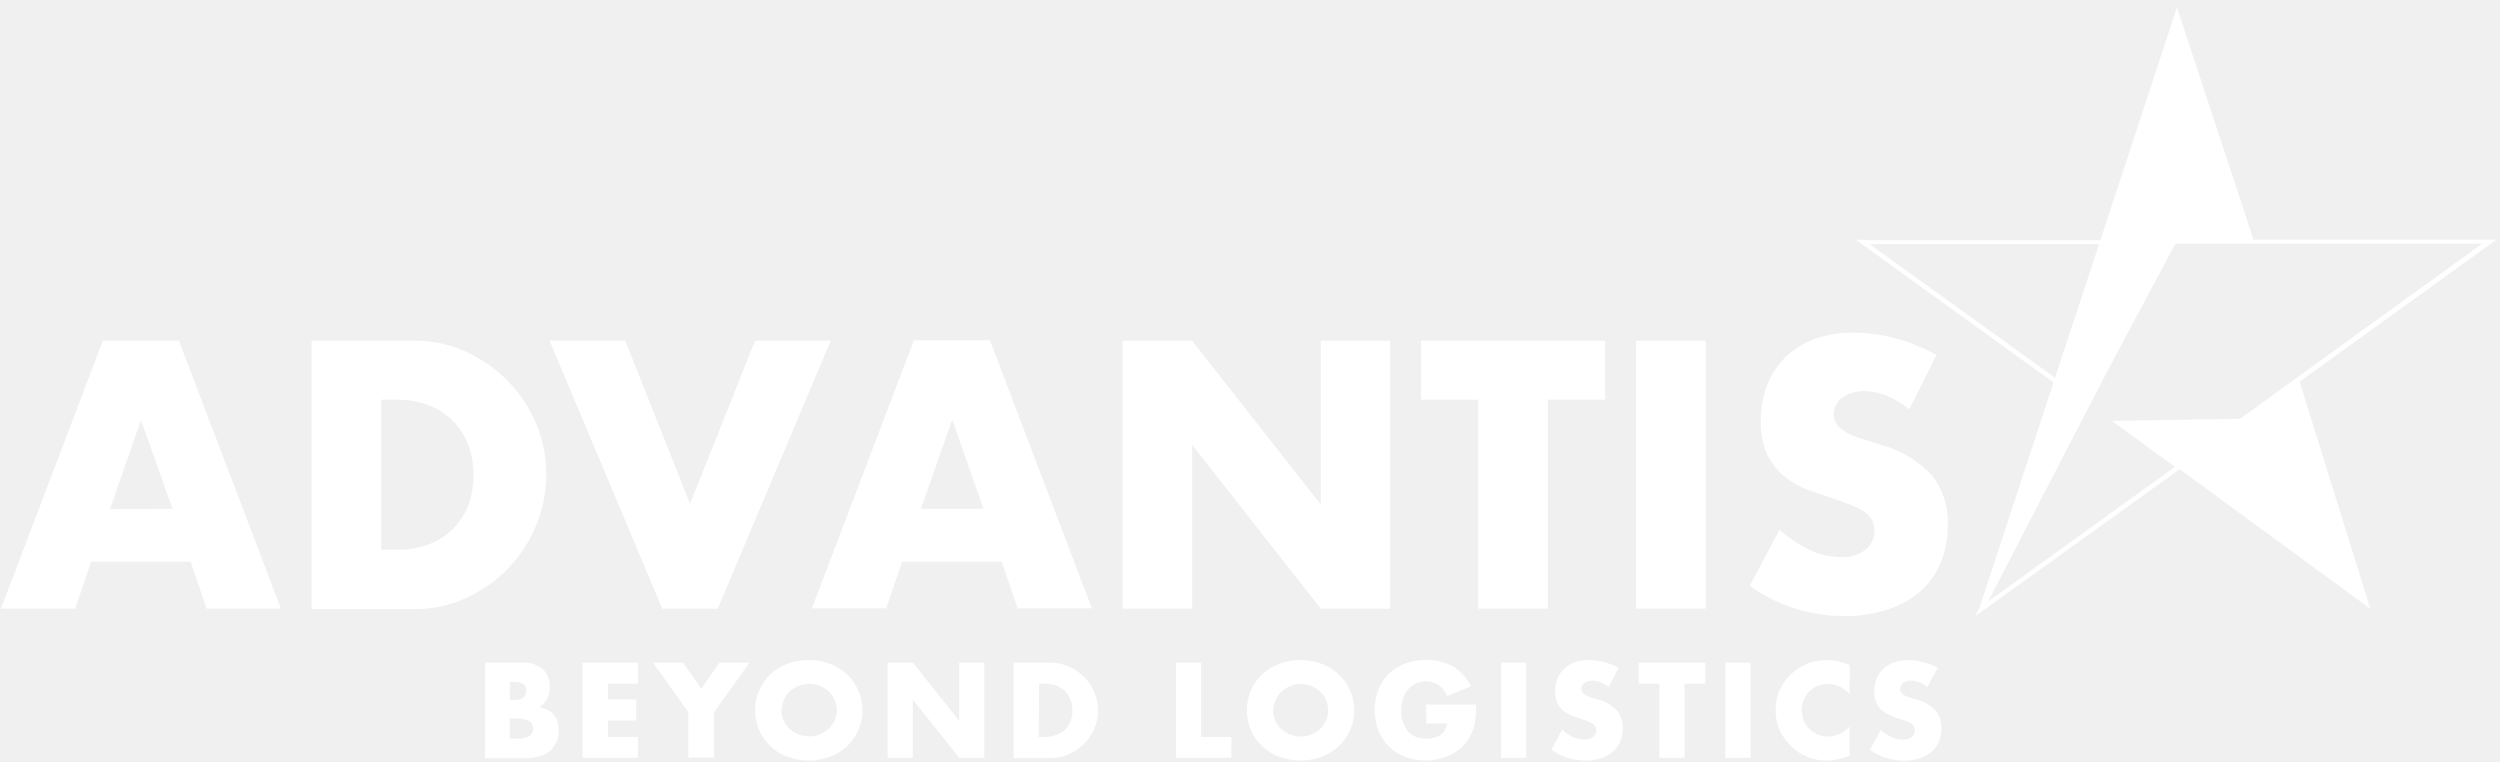
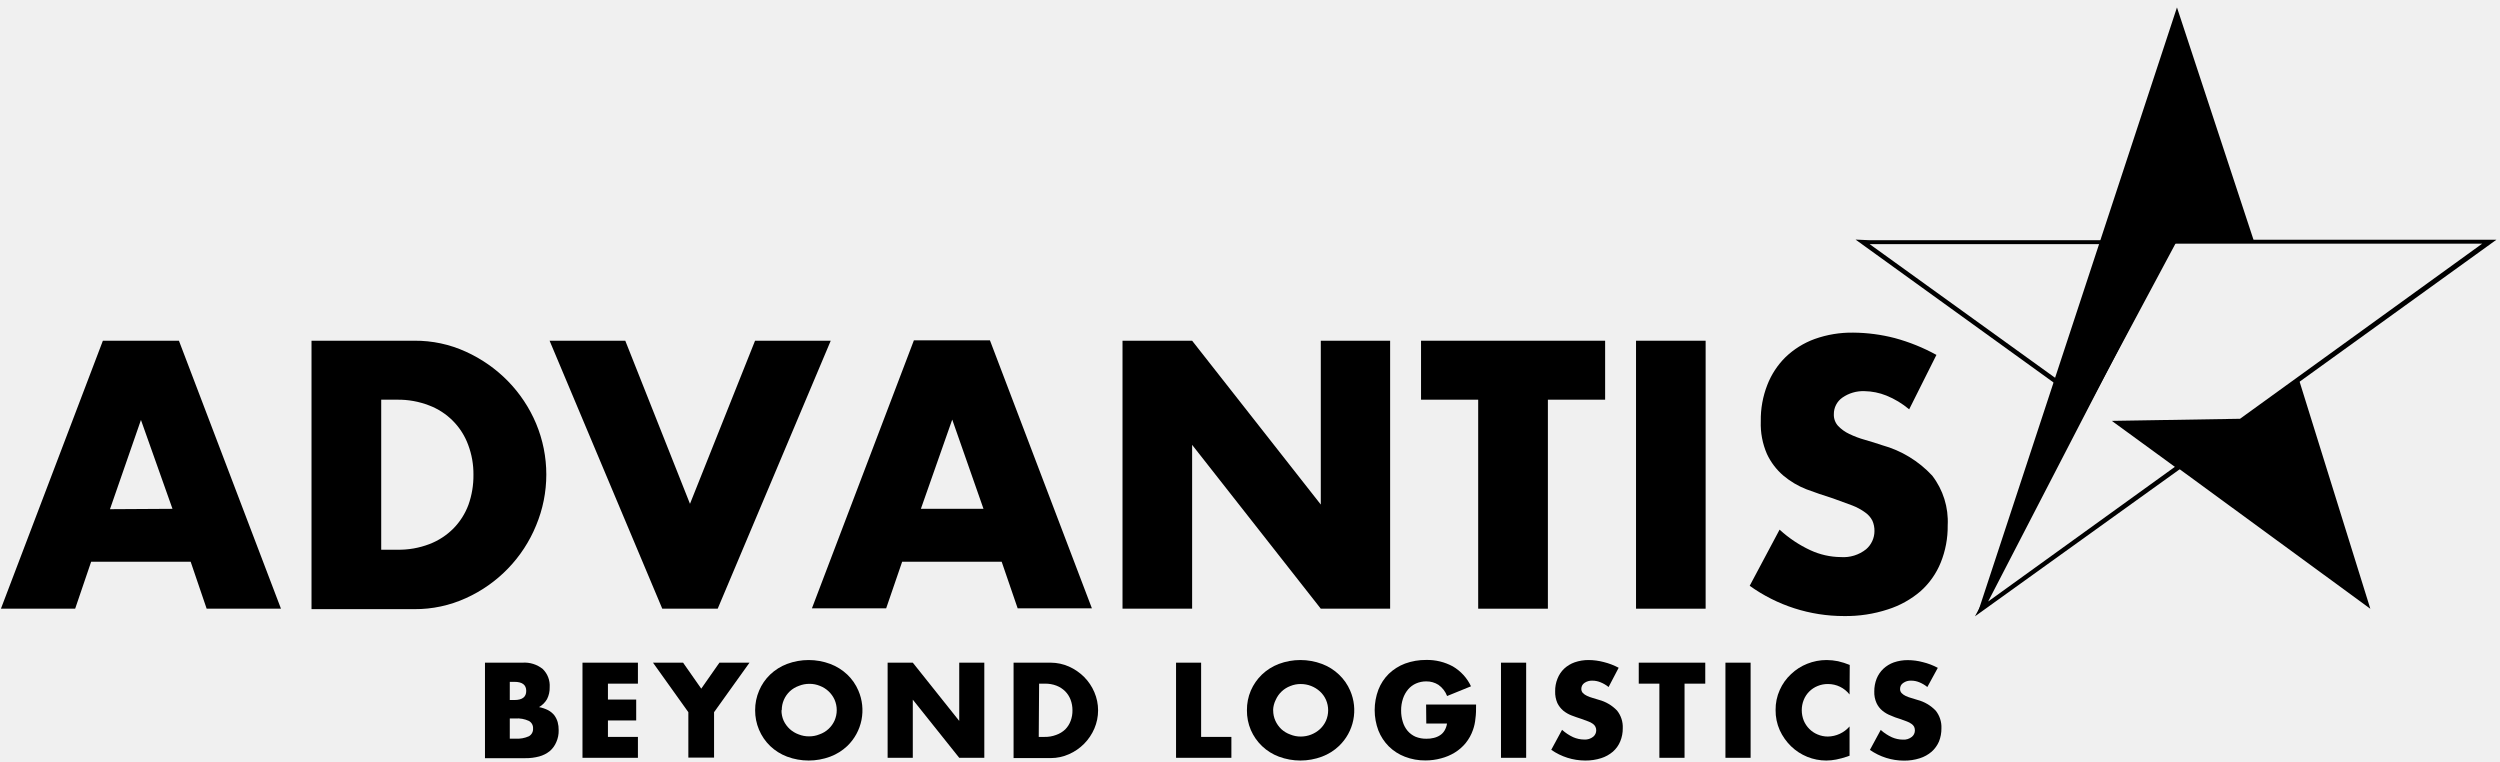
<svg xmlns="http://www.w3.org/2000/svg" width="312" height="95" viewBox="0 0 312 95" fill="none">
  <g clip-path="url(#clip0_2192_3058)">
-     <path d="M23.794 70.102H11.376L9.38 75.965H0.115L12.839 42.522H22.331L35.066 75.965H25.79L23.794 70.102ZM21.526 63.501L17.591 52.41L13.724 63.547L21.526 63.501Z" fill="white" />
-     <path d="M38.877 42.521H51.737C53.947 42.505 56.135 42.974 58.144 43.894C60.102 44.781 61.878 46.023 63.384 47.557C64.883 49.092 66.08 50.897 66.911 52.875C67.749 54.886 68.18 57.042 68.18 59.22C68.18 61.398 67.749 63.555 66.911 65.565C65.265 69.597 62.135 72.844 58.167 74.638C56.143 75.565 53.941 76.037 51.714 76.021H38.877V42.521ZM47.575 68.605H49.571C50.946 68.632 52.313 68.393 53.597 67.901C54.721 67.47 55.742 66.805 56.591 65.951C57.414 65.11 58.052 64.106 58.462 63.002C58.891 61.794 59.102 60.519 59.086 59.237C59.098 57.967 58.875 56.706 58.428 55.518C58.016 54.395 57.367 53.375 56.525 52.526C55.684 51.677 54.67 51.019 53.551 50.596C52.279 50.104 50.924 49.862 49.56 49.881H47.575V68.605Z" fill="white" />
-     <path d="M78.035 42.522L86.11 62.878L94.23 42.522H103.676L89.569 75.965H82.651L68.589 42.522H78.035Z" fill="white" />
-     <path d="M125.008 70.101H112.59L110.594 75.919H101.329L114.053 42.476H123.545L136.269 75.919H127.004L125.008 70.101ZM122.74 63.501L118.839 52.365L114.926 63.501H122.74Z" fill="white" />
-     <path d="M140.09 75.965V42.522H148.777L164.835 62.968V42.522H173.488V75.965H164.835L148.777 55.518V75.965H140.09Z" fill="white" />
-     <path d="M193.176 49.881V75.965H184.478V49.881H177.345V42.522H200.32V49.881H193.176Z" fill="white" />
-     <path d="M212.863 42.522H204.176V75.965H212.863V42.522Z" fill="white" />
-     <path d="M238.265 51.084C237.415 50.368 236.458 49.79 235.43 49.371C234.557 49.019 233.627 48.83 232.685 48.816C231.704 48.779 230.737 49.061 229.93 49.621C229.596 49.854 229.325 50.164 229.139 50.526C228.953 50.888 228.859 51.289 228.864 51.696C228.842 52.235 229.034 52.76 229.397 53.159C229.796 53.575 230.269 53.913 230.791 54.157C231.422 54.461 232.079 54.708 232.753 54.894C233.468 55.098 234.194 55.325 234.897 55.563C237.286 56.224 239.446 57.535 241.134 59.351C242.503 61.124 243.191 63.329 243.073 65.565C243.094 67.158 242.798 68.739 242.2 70.215C241.646 71.583 240.785 72.805 239.682 73.787C238.487 74.809 237.099 75.581 235.6 76.055C233.833 76.634 231.981 76.913 230.122 76.883C225.903 76.888 221.79 75.567 218.362 73.107L222.093 66.098C223.237 67.152 224.538 68.02 225.949 68.673C227.133 69.221 228.421 69.51 229.725 69.523C230.865 69.608 231.995 69.26 232.889 68.548C233.216 68.267 233.478 67.919 233.658 67.527C233.838 67.136 233.932 66.711 233.933 66.28C233.942 65.831 233.853 65.386 233.672 64.976C233.462 64.567 233.154 64.216 232.776 63.955C232.28 63.595 231.738 63.301 231.166 63.082C230.5 62.825 229.695 62.53 228.75 62.197C227.616 61.846 226.482 61.449 225.439 61.063C224.392 60.653 223.419 60.075 222.558 59.351C221.695 58.61 220.999 57.694 220.517 56.663C219.957 55.373 219.693 53.974 219.746 52.569C219.719 51.018 219.997 49.477 220.562 48.033C221.066 46.733 221.839 45.554 222.83 44.574C223.873 43.573 225.113 42.801 226.471 42.306C228.013 41.757 229.642 41.488 231.279 41.512C233.032 41.525 234.776 41.753 236.473 42.193C238.282 42.683 240.025 43.388 241.667 44.291L238.265 51.084Z" fill="white" />
-     <path d="M60.525 82.701H65.198C66.114 82.634 67.022 82.918 67.738 83.495C68.037 83.788 68.268 84.143 68.417 84.534C68.566 84.926 68.628 85.345 68.6 85.763C68.617 86.278 68.504 86.789 68.271 87.249C68.032 87.663 67.688 88.008 67.273 88.246C67.667 88.321 68.049 88.451 68.407 88.632C68.704 88.79 68.966 89.006 69.178 89.267C69.367 89.524 69.509 89.812 69.598 90.118C69.686 90.447 69.728 90.786 69.722 91.127C69.737 91.638 69.636 92.146 69.428 92.612C69.244 93.05 68.961 93.439 68.6 93.747C68.214 94.052 67.77 94.276 67.296 94.404C66.73 94.556 66.146 94.629 65.561 94.62H60.525V82.701ZM63.621 87.362H64.2C65.175 87.362 65.674 86.988 65.674 86.228C65.674 85.468 65.175 85.094 64.2 85.094H63.621V87.362ZM63.621 92.182H64.313C64.892 92.226 65.473 92.124 66.003 91.887C66.172 91.792 66.312 91.651 66.404 91.481C66.496 91.31 66.538 91.116 66.525 90.923C66.539 90.731 66.497 90.538 66.405 90.369C66.312 90.2 66.172 90.062 66.003 89.97C65.474 89.728 64.893 89.622 64.313 89.664H63.621V92.182Z" fill="white" />
-     <path d="M79.612 85.32H75.87V87.305H79.397V89.913H75.87V91.966H79.612V94.574H72.694V82.701H79.612V85.32Z" fill="white" />
-     <path d="M85.906 88.881L81.494 82.701H85.248L87.516 85.944L89.784 82.701H93.538L89.115 88.881V94.552H85.906V88.881Z" fill="white" />
-     <path d="M94.241 88.644C94.236 87.797 94.406 86.96 94.74 86.183C95.057 85.431 95.524 84.751 96.112 84.187C96.72 83.608 97.437 83.157 98.222 82.86C99.962 82.21 101.879 82.21 103.62 82.86C104.408 83.157 105.129 83.608 105.741 84.187C106.333 84.751 106.804 85.43 107.124 86.183C107.625 87.339 107.761 88.622 107.514 89.858C107.267 91.094 106.648 92.225 105.741 93.1C105.129 93.679 104.408 94.13 103.62 94.427C101.879 95.077 99.962 95.077 98.222 94.427C97.437 94.13 96.72 93.679 96.112 93.1C95.517 92.522 95.044 91.829 94.722 91.063C94.401 90.297 94.237 89.474 94.241 88.644ZM97.53 88.644C97.525 89.093 97.618 89.538 97.802 89.948C97.985 90.34 98.243 90.692 98.562 90.984C98.881 91.276 99.255 91.502 99.662 91.649C100.076 91.817 100.519 91.901 100.966 91.898C101.413 91.903 101.857 91.818 102.27 91.649C102.692 91.504 103.079 91.272 103.404 90.968C103.721 90.673 103.975 90.319 104.153 89.925C104.332 89.513 104.425 89.07 104.425 88.621C104.425 88.172 104.332 87.728 104.153 87.317C103.792 86.522 103.131 85.903 102.316 85.593C101.902 85.423 101.459 85.338 101.012 85.343C100.565 85.34 100.122 85.425 99.707 85.593C99.286 85.739 98.9 85.971 98.573 86.273C98.253 86.575 97.999 86.939 97.825 87.342C97.651 87.746 97.563 88.181 97.564 88.621L97.53 88.644Z" fill="white" />
-     <path d="M110.775 94.574V82.701H113.917L119.712 89.97V82.701H122.842V94.574H119.712L113.917 87.316V94.574H110.775Z" fill="white" />
-     <path d="M126.494 82.701H131.144C131.925 82.705 132.697 82.871 133.412 83.188C134.117 83.504 134.759 83.946 135.306 84.493C135.845 85.037 136.276 85.68 136.576 86.386C136.883 87.103 137.042 87.875 137.042 88.654C137.042 89.434 136.883 90.206 136.576 90.922C135.966 92.352 134.835 93.496 133.412 94.121C132.699 94.442 131.926 94.608 131.144 94.608H126.494V82.701ZM129.635 91.966H130.361C130.857 91.977 131.349 91.892 131.813 91.716C132.236 91.569 132.622 91.333 132.947 91.025C133.242 90.724 133.47 90.365 133.616 89.97C133.775 89.546 133.852 89.096 133.843 88.643C133.847 88.19 133.766 87.74 133.605 87.316C133.454 86.921 133.222 86.561 132.924 86.262C132.615 85.961 132.249 85.725 131.847 85.57C131.387 85.396 130.898 85.311 130.407 85.32H129.681L129.635 91.966Z" fill="white" />
-     <path d="M149.9 82.701V91.966H153.677V94.574H146.771V82.701H149.9Z" fill="white" />
-     <path d="M155.617 88.643C155.607 87.798 155.773 86.96 156.104 86.182C156.429 85.432 156.899 84.754 157.488 84.186C158.095 83.608 158.813 83.157 159.597 82.859C161.334 82.209 163.247 82.209 164.984 82.859C165.773 83.154 166.494 83.605 167.104 84.186C167.7 84.75 168.175 85.429 168.499 86.182C169.004 87.339 169.141 88.623 168.891 89.861C168.642 91.098 168.018 92.229 167.104 93.1C166.494 93.681 165.773 94.132 164.984 94.427C163.247 95.077 161.334 95.077 159.597 94.427C158.821 94.137 158.112 93.693 157.511 93.122C156.911 92.551 156.432 91.865 156.104 91.104C155.773 90.326 155.607 89.488 155.617 88.643ZM158.894 88.643C158.889 89.093 158.982 89.538 159.166 89.947C159.344 90.338 159.594 90.692 159.903 90.991C160.231 91.292 160.617 91.524 161.037 91.671C161.451 91.841 161.894 91.926 162.341 91.921C163.227 91.92 164.081 91.588 164.734 90.991C165.05 90.696 165.305 90.341 165.483 89.947C165.662 89.536 165.754 89.092 165.754 88.643C165.754 88.194 165.662 87.75 165.483 87.339C165.308 86.943 165.053 86.588 164.734 86.296C164.081 85.698 163.227 85.366 162.341 85.366C161.894 85.361 161.451 85.445 161.037 85.615C160.634 85.767 160.264 85.997 159.951 86.293C159.637 86.589 159.386 86.945 159.212 87.339C159.007 87.744 158.895 88.189 158.883 88.643H158.894Z" fill="white" />
-     <path d="M177.978 87.929H184.215C184.215 88.564 184.215 89.131 184.136 89.653C184.096 90.14 183.993 90.621 183.83 91.082C183.626 91.679 183.319 92.235 182.923 92.726C182.539 93.196 182.079 93.598 181.562 93.917C181.03 94.243 180.453 94.487 179.849 94.642C179.214 94.816 178.558 94.904 177.899 94.903C177.019 94.913 176.145 94.755 175.325 94.438C174.578 94.153 173.899 93.717 173.329 93.157C172.763 92.591 172.319 91.916 172.024 91.172C171.405 89.528 171.405 87.714 172.024 86.069C172.312 85.328 172.753 84.656 173.317 84.096C173.901 83.537 174.591 83.101 175.347 82.814C176.194 82.506 177.089 82.352 177.99 82.361C179.148 82.337 180.293 82.615 181.312 83.166C182.302 83.745 183.093 84.611 183.58 85.65L180.598 86.863C180.385 86.301 180.01 85.816 179.52 85.468C179.067 85.18 178.539 85.03 178.001 85.037C177.56 85.034 177.124 85.122 176.719 85.298C176.339 85.466 176.002 85.718 175.733 86.035C175.452 86.37 175.237 86.755 175.098 87.169C174.934 87.655 174.853 88.165 174.86 88.677C174.856 89.15 174.924 89.621 175.064 90.072C175.184 90.488 175.388 90.874 175.665 91.206C175.935 91.522 176.272 91.774 176.651 91.943C177.091 92.119 177.562 92.204 178.035 92.193C178.337 92.199 178.638 92.165 178.931 92.091C179.209 92.029 179.474 91.917 179.713 91.762C179.946 91.612 180.14 91.41 180.28 91.172C180.438 90.904 180.542 90.607 180.586 90.299H178.001L177.978 87.929Z" fill="white" />
-     <path d="M190.465 82.701V94.574H187.323V82.701H190.465Z" fill="white" />
-     <path d="M200.752 85.74C200.441 85.488 200.093 85.285 199.72 85.139C199.406 85.012 199.071 84.947 198.733 84.947C198.378 84.929 198.028 85.029 197.735 85.23C197.615 85.312 197.517 85.422 197.45 85.55C197.383 85.679 197.348 85.822 197.349 85.967C197.345 86.159 197.414 86.346 197.542 86.489C197.69 86.635 197.863 86.754 198.052 86.84C198.279 86.947 198.514 87.034 198.756 87.101C199.013 87.169 199.273 87.249 199.538 87.339C200.403 87.568 201.188 88.031 201.806 88.677C202.303 89.3 202.557 90.082 202.521 90.877C202.53 91.445 202.422 92.009 202.203 92.533C202.001 93.02 201.691 93.454 201.296 93.803C200.865 94.172 200.363 94.45 199.822 94.62C199.18 94.824 198.51 94.923 197.837 94.915C196.32 94.912 194.84 94.445 193.596 93.576L194.945 91.082C195.359 91.454 195.825 91.764 196.329 92C196.762 92.189 197.229 92.289 197.701 92.295C198.11 92.324 198.514 92.199 198.835 91.944C198.95 91.848 199.044 91.729 199.108 91.594C199.173 91.458 199.207 91.311 199.209 91.161C199.213 91 199.178 90.841 199.107 90.696C199.035 90.55 198.925 90.424 198.79 90.333C198.61 90.202 198.411 90.098 198.2 90.027C197.962 89.936 197.678 89.823 197.338 89.71C196.998 89.596 196.533 89.449 196.136 89.29C195.758 89.146 195.406 88.943 195.093 88.689C194.785 88.425 194.534 88.101 194.356 87.736C194.16 87.278 194.067 86.783 194.083 86.285C194.072 85.737 194.172 85.193 194.378 84.686C194.562 84.219 194.845 83.797 195.206 83.45C195.586 83.098 196.034 82.828 196.522 82.656C197.08 82.464 197.666 82.368 198.257 82.372C198.892 82.375 199.525 82.459 200.139 82.622C200.79 82.782 201.418 83.022 202.01 83.336L200.752 85.74Z" fill="white" />
-     <path d="M210.231 85.32V94.574H207.09V85.32H204.516V82.701H212.817V85.32H210.231Z" fill="white" />
-     <path d="M218.476 82.701V94.574H215.335V82.701H218.476Z" fill="white" />
-     <path d="M230.825 86.67C230.506 86.263 230.098 85.933 229.632 85.707C229.167 85.481 228.655 85.365 228.138 85.366C227.69 85.359 227.247 85.444 226.834 85.615C226.445 85.772 226.092 86.005 225.796 86.301C225.499 86.597 225.266 86.951 225.11 87.339C224.943 87.75 224.858 88.189 224.86 88.632C224.86 89.079 224.945 89.521 225.11 89.936C225.271 90.322 225.506 90.672 225.802 90.968C226.095 91.267 226.446 91.502 226.834 91.66C227.238 91.833 227.675 91.922 228.115 91.921C228.63 91.913 229.137 91.797 229.604 91.58C230.071 91.363 230.487 91.05 230.825 90.662V94.314L230.508 94.427C230.066 94.576 229.615 94.698 229.158 94.79C228.751 94.87 228.337 94.912 227.922 94.915C226.28 94.915 224.702 94.276 223.522 93.134C222.935 92.561 222.458 91.884 222.116 91.138C221.761 90.343 221.583 89.48 221.594 88.609C221.583 87.746 221.761 86.89 222.116 86.103C222.445 85.356 222.924 84.685 223.522 84.13C224.106 83.573 224.791 83.134 225.541 82.837C226.313 82.528 227.136 82.371 227.968 82.372C228.444 82.376 228.918 82.425 229.385 82.519C229.885 82.634 230.374 82.79 230.848 82.984L230.825 86.67Z" fill="white" />
-     <path d="M240.532 85.74C240.224 85.49 239.88 85.288 239.512 85.139C239.195 85.011 238.856 84.945 238.514 84.946C238.162 84.927 237.815 85.027 237.527 85.23C237.401 85.309 237.299 85.42 237.229 85.551C237.159 85.683 237.125 85.83 237.13 85.978C237.126 86.074 237.141 86.169 237.174 86.259C237.207 86.348 237.258 86.43 237.323 86.5C237.467 86.646 237.636 86.765 237.822 86.852C238.049 86.958 238.284 87.045 238.525 87.112L239.308 87.351C240.173 87.579 240.957 88.042 241.576 88.689C242.072 89.311 242.326 90.093 242.29 90.889C242.298 91.456 242.194 92.018 241.984 92.544C241.773 93.029 241.46 93.463 241.065 93.815C240.634 94.183 240.133 94.461 239.591 94.631C238.954 94.835 238.287 94.934 237.618 94.926C236.097 94.925 234.613 94.458 233.365 93.588L234.715 91.093C235.13 91.469 235.6 91.778 236.11 92.011C236.539 92.201 237.002 92.301 237.47 92.306C237.879 92.338 238.285 92.212 238.605 91.955C238.72 91.859 238.813 91.74 238.878 91.605C238.942 91.47 238.977 91.322 238.979 91.172C238.982 91.013 238.951 90.854 238.888 90.707C238.811 90.56 238.698 90.436 238.559 90.344C238.382 90.215 238.187 90.112 237.981 90.038L237.108 89.721C236.699 89.596 236.302 89.46 235.974 89.301C235.595 89.16 235.242 88.957 234.93 88.7C234.616 88.442 234.364 88.117 234.193 87.748C233.988 87.292 233.891 86.795 233.91 86.296C233.904 85.749 234.004 85.206 234.204 84.697C234.392 84.23 234.679 83.808 235.044 83.461C235.42 83.11 235.863 82.84 236.348 82.667C236.91 82.475 237.5 82.379 238.094 82.383C238.726 82.386 239.355 82.469 239.965 82.633C240.617 82.79 241.246 83.03 241.837 83.347L240.532 85.74Z" fill="white" />
-     <path d="M246.781 76.611L271.685 0.925L281.256 29.979L271.708 30.013L246.781 76.611Z" fill="white" />
-     <path d="M263.883 52.603L279.952 52.581L282.436 50.743L286.927 47.432L295.818 75.976L263.883 52.603Z" fill="white" />
-     <path d="M271.22 30.41H309.778L279.556 52.263L263.554 52.524L271.425 58.262L248.12 75.069L271.22 30.41ZM270.869 29.843L270.71 30.149L247.61 74.808L246.476 76.917L248.403 75.534L271.753 58.761L272.389 58.296L271.765 57.842L265.255 53.091L279.567 52.853H279.748L279.896 52.751L310.118 30.954L311.547 29.922H309.789H271.232L270.869 29.843Z" fill="white" />
-     <path d="M233.331 30.467H262.555L257.01 47.534L233.331 30.467ZM231.573 29.9L233.002 30.932L256.681 48.022L257.316 48.487L257.554 47.738L263.088 30.728L263.338 29.979H262.555H233.331L231.573 29.9Z" fill="white" />
+     <path d="M23.794 70.102H11.376L9.38 75.965H0.115L12.839 42.522H22.331L35.066 75.965H25.79L23.794 70.102ZM21.526 63.501L17.591 52.41L13.724 63.547L21.526 63.501Z" fill="black" />
+     <path d="M38.877 42.521H51.737C53.947 42.505 56.135 42.974 58.144 43.894C60.102 44.781 61.878 46.023 63.384 47.557C64.883 49.092 66.08 50.897 66.911 52.875C67.749 54.886 68.18 57.042 68.18 59.22C68.18 61.398 67.749 63.555 66.911 65.565C65.265 69.597 62.135 72.844 58.167 74.638C56.143 75.565 53.941 76.037 51.714 76.021H38.877V42.521ZM47.575 68.605H49.571C50.946 68.632 52.313 68.393 53.597 67.901C54.721 67.47 55.742 66.805 56.591 65.951C57.414 65.11 58.052 64.106 58.462 63.002C58.891 61.794 59.102 60.519 59.086 59.237C59.098 57.967 58.875 56.706 58.428 55.518C58.016 54.395 57.367 53.375 56.525 52.526C55.684 51.677 54.67 51.019 53.551 50.596C52.279 50.104 50.924 49.862 49.56 49.881H47.575V68.605Z" fill="black" />
+     <path d="M78.035 42.522L86.11 62.878L94.23 42.522H103.676L89.569 75.965H82.651L68.589 42.522H78.035Z" fill="black" />
+     <path d="M125.008 70.101H112.59L110.594 75.919H101.329L114.053 42.476H123.545L136.269 75.919H127.004L125.008 70.101ZM122.74 63.501L118.839 52.365L114.926 63.501H122.74Z" fill="black" />
+     <path d="M140.09 75.965V42.522H148.777L164.835 62.968V42.522H173.488V75.965H164.835L148.777 55.518V75.965H140.09Z" fill="black" />
+     <path d="M193.176 49.881V75.965H184.478V49.881H177.345V42.522H200.32V49.881H193.176Z" fill="black" />
+     <path d="M212.863 42.522H204.176V75.965H212.863V42.522Z" fill="black" />
+     <path d="M238.265 51.084C237.415 50.368 236.458 49.79 235.43 49.371C234.557 49.019 233.627 48.83 232.685 48.816C231.704 48.779 230.737 49.061 229.93 49.621C229.596 49.854 229.325 50.164 229.139 50.526C228.953 50.888 228.859 51.289 228.864 51.696C228.842 52.235 229.034 52.76 229.397 53.159C229.796 53.575 230.269 53.913 230.791 54.157C231.422 54.461 232.079 54.708 232.753 54.894C233.468 55.098 234.194 55.325 234.897 55.563C237.286 56.224 239.446 57.535 241.134 59.351C242.503 61.124 243.191 63.329 243.073 65.565C243.094 67.158 242.798 68.739 242.2 70.215C241.646 71.583 240.785 72.805 239.682 73.787C238.487 74.809 237.099 75.581 235.6 76.055C233.833 76.634 231.981 76.913 230.122 76.883C225.903 76.888 221.79 75.567 218.362 73.107L222.093 66.098C223.237 67.152 224.538 68.02 225.949 68.673C227.133 69.221 228.421 69.51 229.725 69.523C230.865 69.608 231.995 69.26 232.889 68.548C233.216 68.267 233.478 67.919 233.658 67.527C233.838 67.136 233.932 66.711 233.933 66.28C233.942 65.831 233.853 65.386 233.672 64.976C233.462 64.567 233.154 64.216 232.776 63.955C232.28 63.595 231.738 63.301 231.166 63.082C230.5 62.825 229.695 62.53 228.75 62.197C227.616 61.846 226.482 61.449 225.439 61.063C224.392 60.653 223.419 60.075 222.558 59.351C221.695 58.61 220.999 57.694 220.517 56.663C219.957 55.373 219.693 53.974 219.746 52.569C219.719 51.018 219.997 49.477 220.562 48.033C221.066 46.733 221.839 45.554 222.83 44.574C223.873 43.573 225.113 42.801 226.471 42.306C228.013 41.757 229.642 41.488 231.279 41.512C233.032 41.525 234.776 41.753 236.473 42.193C238.282 42.683 240.025 43.388 241.667 44.291L238.265 51.084Z" fill="black" />
+     <path d="M60.525 82.701H65.198C66.114 82.634 67.022 82.918 67.738 83.495C68.037 83.788 68.268 84.143 68.417 84.534C68.566 84.926 68.628 85.345 68.6 85.763C68.617 86.278 68.504 86.789 68.271 87.249C68.032 87.663 67.688 88.008 67.273 88.246C67.667 88.321 68.049 88.451 68.407 88.632C68.704 88.79 68.966 89.006 69.178 89.267C69.367 89.524 69.509 89.812 69.598 90.118C69.686 90.447 69.728 90.786 69.722 91.127C69.737 91.638 69.636 92.146 69.428 92.612C69.244 93.05 68.961 93.439 68.6 93.747C68.214 94.052 67.77 94.276 67.296 94.404C66.73 94.556 66.146 94.629 65.561 94.62H60.525V82.701ZM63.621 87.362H64.2C65.175 87.362 65.674 86.988 65.674 86.228C65.674 85.468 65.175 85.094 64.2 85.094H63.621V87.362ZM63.621 92.182H64.313C64.892 92.226 65.473 92.124 66.003 91.887C66.172 91.792 66.312 91.651 66.404 91.481C66.496 91.31 66.538 91.116 66.525 90.923C66.539 90.731 66.497 90.538 66.405 90.369C66.312 90.2 66.172 90.062 66.003 89.97C65.474 89.728 64.893 89.622 64.313 89.664H63.621V92.182Z" fill="black" />
+     <path d="M79.612 85.32H75.87V87.305H79.397V89.913H75.87V91.966H79.612V94.574H72.694V82.701H79.612V85.32Z" fill="black" />
+     <path d="M85.906 88.881L81.494 82.701H85.248L87.516 85.944L89.784 82.701H93.538L89.115 88.881V94.552H85.906V88.881Z" fill="black" />
+     <path d="M94.241 88.644C94.236 87.797 94.406 86.96 94.74 86.183C95.057 85.431 95.524 84.751 96.112 84.187C96.72 83.608 97.437 83.157 98.222 82.86C99.962 82.21 101.879 82.21 103.62 82.86C104.408 83.157 105.129 83.608 105.741 84.187C106.333 84.751 106.804 85.43 107.124 86.183C107.625 87.339 107.761 88.622 107.514 89.858C107.267 91.094 106.648 92.225 105.741 93.1C105.129 93.679 104.408 94.13 103.62 94.427C101.879 95.077 99.962 95.077 98.222 94.427C97.437 94.13 96.72 93.679 96.112 93.1C95.517 92.522 95.044 91.829 94.722 91.063C94.401 90.297 94.237 89.474 94.241 88.644ZM97.53 88.644C97.525 89.093 97.618 89.538 97.802 89.948C97.985 90.34 98.243 90.692 98.562 90.984C98.881 91.276 99.255 91.502 99.662 91.649C100.076 91.817 100.519 91.901 100.966 91.898C101.413 91.903 101.857 91.818 102.27 91.649C102.692 91.504 103.079 91.272 103.404 90.968C103.721 90.673 103.975 90.319 104.153 89.925C104.332 89.513 104.425 89.07 104.425 88.621C104.425 88.172 104.332 87.728 104.153 87.317C103.792 86.522 103.131 85.903 102.316 85.593C101.902 85.423 101.459 85.338 101.012 85.343C100.565 85.34 100.122 85.425 99.707 85.593C99.286 85.739 98.9 85.971 98.573 86.273C98.253 86.575 97.999 86.939 97.825 87.342C97.651 87.746 97.563 88.181 97.564 88.621L97.53 88.644Z" fill="black" />
+     <path d="M110.775 94.574V82.701H113.917L119.712 89.97V82.701H122.842V94.574H119.712L113.917 87.316V94.574H110.775Z" fill="black" />
+     <path d="M126.494 82.701H131.144C131.925 82.705 132.697 82.871 133.412 83.188C134.117 83.504 134.759 83.946 135.306 84.493C135.845 85.037 136.276 85.68 136.576 86.386C136.883 87.103 137.042 87.875 137.042 88.654C137.042 89.434 136.883 90.206 136.576 90.922C135.966 92.352 134.835 93.496 133.412 94.121C132.699 94.442 131.926 94.608 131.144 94.608H126.494V82.701ZM129.635 91.966H130.361C130.857 91.977 131.349 91.892 131.813 91.716C132.236 91.569 132.622 91.333 132.947 91.025C133.242 90.724 133.47 90.365 133.616 89.97C133.775 89.546 133.852 89.096 133.843 88.643C133.847 88.19 133.766 87.74 133.605 87.316C133.454 86.921 133.222 86.561 132.924 86.262C132.615 85.961 132.249 85.725 131.847 85.57C131.387 85.396 130.898 85.311 130.407 85.32H129.681L129.635 91.966Z" fill="black" />
+     <path d="M149.9 82.701V91.966H153.677V94.574H146.771V82.701H149.9Z" fill="black" />
+     <path d="M155.617 88.643C155.607 87.798 155.773 86.96 156.104 86.182C156.429 85.432 156.899 84.754 157.488 84.186C158.095 83.608 158.813 83.157 159.597 82.859C161.334 82.209 163.247 82.209 164.984 82.859C165.773 83.154 166.494 83.605 167.104 84.186C167.7 84.75 168.175 85.429 168.499 86.182C169.004 87.339 169.141 88.623 168.891 89.861C168.642 91.098 168.018 92.229 167.104 93.1C166.494 93.681 165.773 94.132 164.984 94.427C163.247 95.077 161.334 95.077 159.597 94.427C158.821 94.137 158.112 93.693 157.511 93.122C156.911 92.551 156.432 91.865 156.104 91.104C155.773 90.326 155.607 89.488 155.617 88.643ZM158.894 88.643C158.889 89.093 158.982 89.538 159.166 89.947C159.344 90.338 159.594 90.692 159.903 90.991C160.231 91.292 160.617 91.524 161.037 91.671C161.451 91.841 161.894 91.926 162.341 91.921C163.227 91.92 164.081 91.588 164.734 90.991C165.05 90.696 165.305 90.341 165.483 89.947C165.662 89.536 165.754 89.092 165.754 88.643C165.754 88.194 165.662 87.75 165.483 87.339C165.308 86.943 165.053 86.588 164.734 86.296C164.081 85.698 163.227 85.366 162.341 85.366C161.894 85.361 161.451 85.445 161.037 85.615C160.634 85.767 160.264 85.997 159.951 86.293C159.637 86.589 159.386 86.945 159.212 87.339C159.007 87.744 158.895 88.189 158.883 88.643H158.894Z" fill="black" />
+     <path d="M177.978 87.929H184.215C184.215 88.564 184.215 89.131 184.136 89.653C184.096 90.14 183.993 90.621 183.83 91.082C183.626 91.679 183.319 92.235 182.923 92.726C182.539 93.196 182.079 93.598 181.562 93.917C181.03 94.243 180.453 94.487 179.849 94.642C179.214 94.816 178.558 94.904 177.899 94.903C177.019 94.913 176.145 94.755 175.325 94.438C174.578 94.153 173.899 93.717 173.329 93.157C172.763 92.591 172.319 91.916 172.024 91.172C171.405 89.528 171.405 87.714 172.024 86.069C172.312 85.328 172.753 84.656 173.317 84.096C173.901 83.537 174.591 83.101 175.347 82.814C176.194 82.506 177.089 82.352 177.99 82.361C179.148 82.337 180.293 82.615 181.312 83.166C182.302 83.745 183.093 84.611 183.58 85.65L180.598 86.863C180.385 86.301 180.01 85.816 179.52 85.468C179.067 85.18 178.539 85.03 178.001 85.037C177.56 85.034 177.124 85.122 176.719 85.298C176.339 85.466 176.002 85.718 175.733 86.035C175.452 86.37 175.237 86.755 175.098 87.169C174.934 87.655 174.853 88.165 174.86 88.677C174.856 89.15 174.924 89.621 175.064 90.072C175.184 90.488 175.388 90.874 175.665 91.206C175.935 91.522 176.272 91.774 176.651 91.943C177.091 92.119 177.562 92.204 178.035 92.193C178.337 92.199 178.638 92.165 178.931 92.091C179.209 92.029 179.474 91.917 179.713 91.762C179.946 91.612 180.14 91.41 180.28 91.172C180.438 90.904 180.542 90.607 180.586 90.299H178.001L177.978 87.929Z" fill="black" />
+     <path d="M190.465 82.701V94.574H187.323V82.701H190.465Z" fill="black" />
+     <path d="M200.752 85.74C200.441 85.488 200.093 85.285 199.72 85.139C199.406 85.012 199.071 84.947 198.733 84.947C198.378 84.929 198.028 85.029 197.735 85.23C197.615 85.312 197.517 85.422 197.45 85.55C197.383 85.679 197.348 85.822 197.349 85.967C197.345 86.159 197.414 86.346 197.542 86.489C197.69 86.635 197.863 86.754 198.052 86.84C198.279 86.947 198.514 87.034 198.756 87.101C199.013 87.169 199.273 87.249 199.538 87.339C200.403 87.568 201.188 88.031 201.806 88.677C202.303 89.3 202.557 90.082 202.521 90.877C202.53 91.445 202.422 92.009 202.203 92.533C202.001 93.02 201.691 93.454 201.296 93.803C200.865 94.172 200.363 94.45 199.822 94.62C199.18 94.824 198.51 94.923 197.837 94.915C196.32 94.912 194.84 94.445 193.596 93.576L194.945 91.082C195.359 91.454 195.825 91.764 196.329 92C196.762 92.189 197.229 92.289 197.701 92.295C198.11 92.324 198.514 92.199 198.835 91.944C198.95 91.848 199.044 91.729 199.108 91.594C199.173 91.458 199.207 91.311 199.209 91.161C199.213 91 199.178 90.841 199.107 90.696C199.035 90.55 198.925 90.424 198.79 90.333C198.61 90.202 198.411 90.098 198.2 90.027C197.962 89.936 197.678 89.823 197.338 89.71C196.998 89.596 196.533 89.449 196.136 89.29C195.758 89.146 195.406 88.943 195.093 88.689C194.785 88.425 194.534 88.101 194.356 87.736C194.16 87.278 194.067 86.783 194.083 86.285C194.072 85.737 194.172 85.193 194.378 84.686C194.562 84.219 194.845 83.797 195.206 83.45C195.586 83.098 196.034 82.828 196.522 82.656C197.08 82.464 197.666 82.368 198.257 82.372C198.892 82.375 199.525 82.459 200.139 82.622C200.79 82.782 201.418 83.022 202.01 83.336L200.752 85.74Z" fill="black" />
+     <path d="M210.231 85.32V94.574H207.09V85.32H204.516V82.701H212.817V85.32H210.231Z" fill="black" />
+     <path d="M218.476 82.701V94.574H215.335V82.701H218.476Z" fill="black" />
+     <path d="M230.825 86.67C230.506 86.263 230.098 85.933 229.632 85.707C229.167 85.481 228.655 85.365 228.138 85.366C227.69 85.359 227.247 85.444 226.834 85.615C226.445 85.772 226.092 86.005 225.796 86.301C225.499 86.597 225.266 86.951 225.11 87.339C224.943 87.75 224.858 88.189 224.86 88.632C224.86 89.079 224.945 89.521 225.11 89.936C225.271 90.322 225.506 90.672 225.802 90.968C226.095 91.267 226.446 91.502 226.834 91.66C227.238 91.833 227.675 91.922 228.115 91.921C228.63 91.913 229.137 91.797 229.604 91.58C230.071 91.363 230.487 91.05 230.825 90.662V94.314L230.508 94.427C230.066 94.576 229.615 94.698 229.158 94.79C228.751 94.87 228.337 94.912 227.922 94.915C226.28 94.915 224.702 94.276 223.522 93.134C222.935 92.561 222.458 91.884 222.116 91.138C221.761 90.343 221.583 89.48 221.594 88.609C221.583 87.746 221.761 86.89 222.116 86.103C222.445 85.356 222.924 84.685 223.522 84.13C224.106 83.573 224.791 83.134 225.541 82.837C226.313 82.528 227.136 82.371 227.968 82.372C228.444 82.376 228.918 82.425 229.385 82.519C229.885 82.634 230.374 82.79 230.848 82.984L230.825 86.67Z" fill="black" />
+     <path d="M240.532 85.74C240.224 85.49 239.88 85.288 239.512 85.139C239.195 85.011 238.856 84.945 238.514 84.946C238.162 84.927 237.815 85.027 237.527 85.23C237.401 85.309 237.299 85.42 237.229 85.551C237.159 85.683 237.125 85.83 237.13 85.978C237.126 86.074 237.141 86.169 237.174 86.259C237.207 86.348 237.258 86.43 237.323 86.5C237.467 86.646 237.636 86.765 237.822 86.852C238.049 86.958 238.284 87.045 238.525 87.112L239.308 87.351C240.173 87.579 240.957 88.042 241.576 88.689C242.072 89.311 242.326 90.093 242.29 90.889C242.298 91.456 242.194 92.018 241.984 92.544C241.773 93.029 241.46 93.463 241.065 93.815C240.634 94.183 240.133 94.461 239.591 94.631C238.954 94.835 238.287 94.934 237.618 94.926C236.097 94.925 234.613 94.458 233.365 93.588L234.715 91.093C235.13 91.469 235.6 91.778 236.11 92.011C236.539 92.201 237.002 92.301 237.47 92.306C237.879 92.338 238.285 92.212 238.605 91.955C238.72 91.859 238.813 91.74 238.878 91.605C238.942 91.47 238.977 91.322 238.979 91.172C238.982 91.013 238.951 90.854 238.888 90.707C238.811 90.56 238.698 90.436 238.559 90.344C238.382 90.215 238.187 90.112 237.981 90.038L237.108 89.721C236.699 89.596 236.302 89.46 235.974 89.301C235.595 89.16 235.242 88.957 234.93 88.7C234.616 88.442 234.364 88.117 234.193 87.748C233.988 87.292 233.891 86.795 233.91 86.296C233.904 85.749 234.004 85.206 234.204 84.697C234.392 84.23 234.679 83.808 235.044 83.461C235.42 83.11 235.863 82.84 236.348 82.667C236.91 82.475 237.5 82.379 238.094 82.383C238.726 82.386 239.355 82.469 239.965 82.633C240.617 82.79 241.246 83.03 241.837 83.347L240.532 85.74Z" fill="black" />
+     <path d="M246.781 76.611L271.685 0.925L281.256 29.979L271.708 30.013L246.781 76.611Z" fill="black" />
+     <path d="M263.883 52.603L279.952 52.581L282.436 50.743L286.927 47.432L295.818 75.976L263.883 52.603Z" fill="black" />
+     <path d="M271.22 30.41H309.778L279.556 52.263L263.554 52.524L271.425 58.262L248.12 75.069L271.22 30.41ZM270.869 29.843L270.71 30.149L247.61 74.808L246.476 76.917L248.403 75.534L271.753 58.761L272.389 58.296L271.765 57.842L265.255 53.091L279.567 52.853H279.748L279.896 52.751L310.118 30.954L311.547 29.922H309.789H271.232L270.869 29.843Z" fill="black" />
+     <path d="M233.331 30.467H262.555L257.01 47.534L233.331 30.467ZM231.573 29.9L233.002 30.932L256.681 48.022L257.316 48.487L257.554 47.738L263.088 30.728L263.338 29.979H262.555H233.331L231.573 29.9Z" fill="black" />
  </g>
  <defs>
    <clipPath id="clip0_2192_3058">
-       <rect width="311.432" height="93.99" fill="white" transform="translate(0.115234 0.924805)" />
+       <rect width="311.432" height="93.99" fill="black" transform="translate(0.115234 0.924805)" />
    </clipPath>
  </defs>
</svg>
